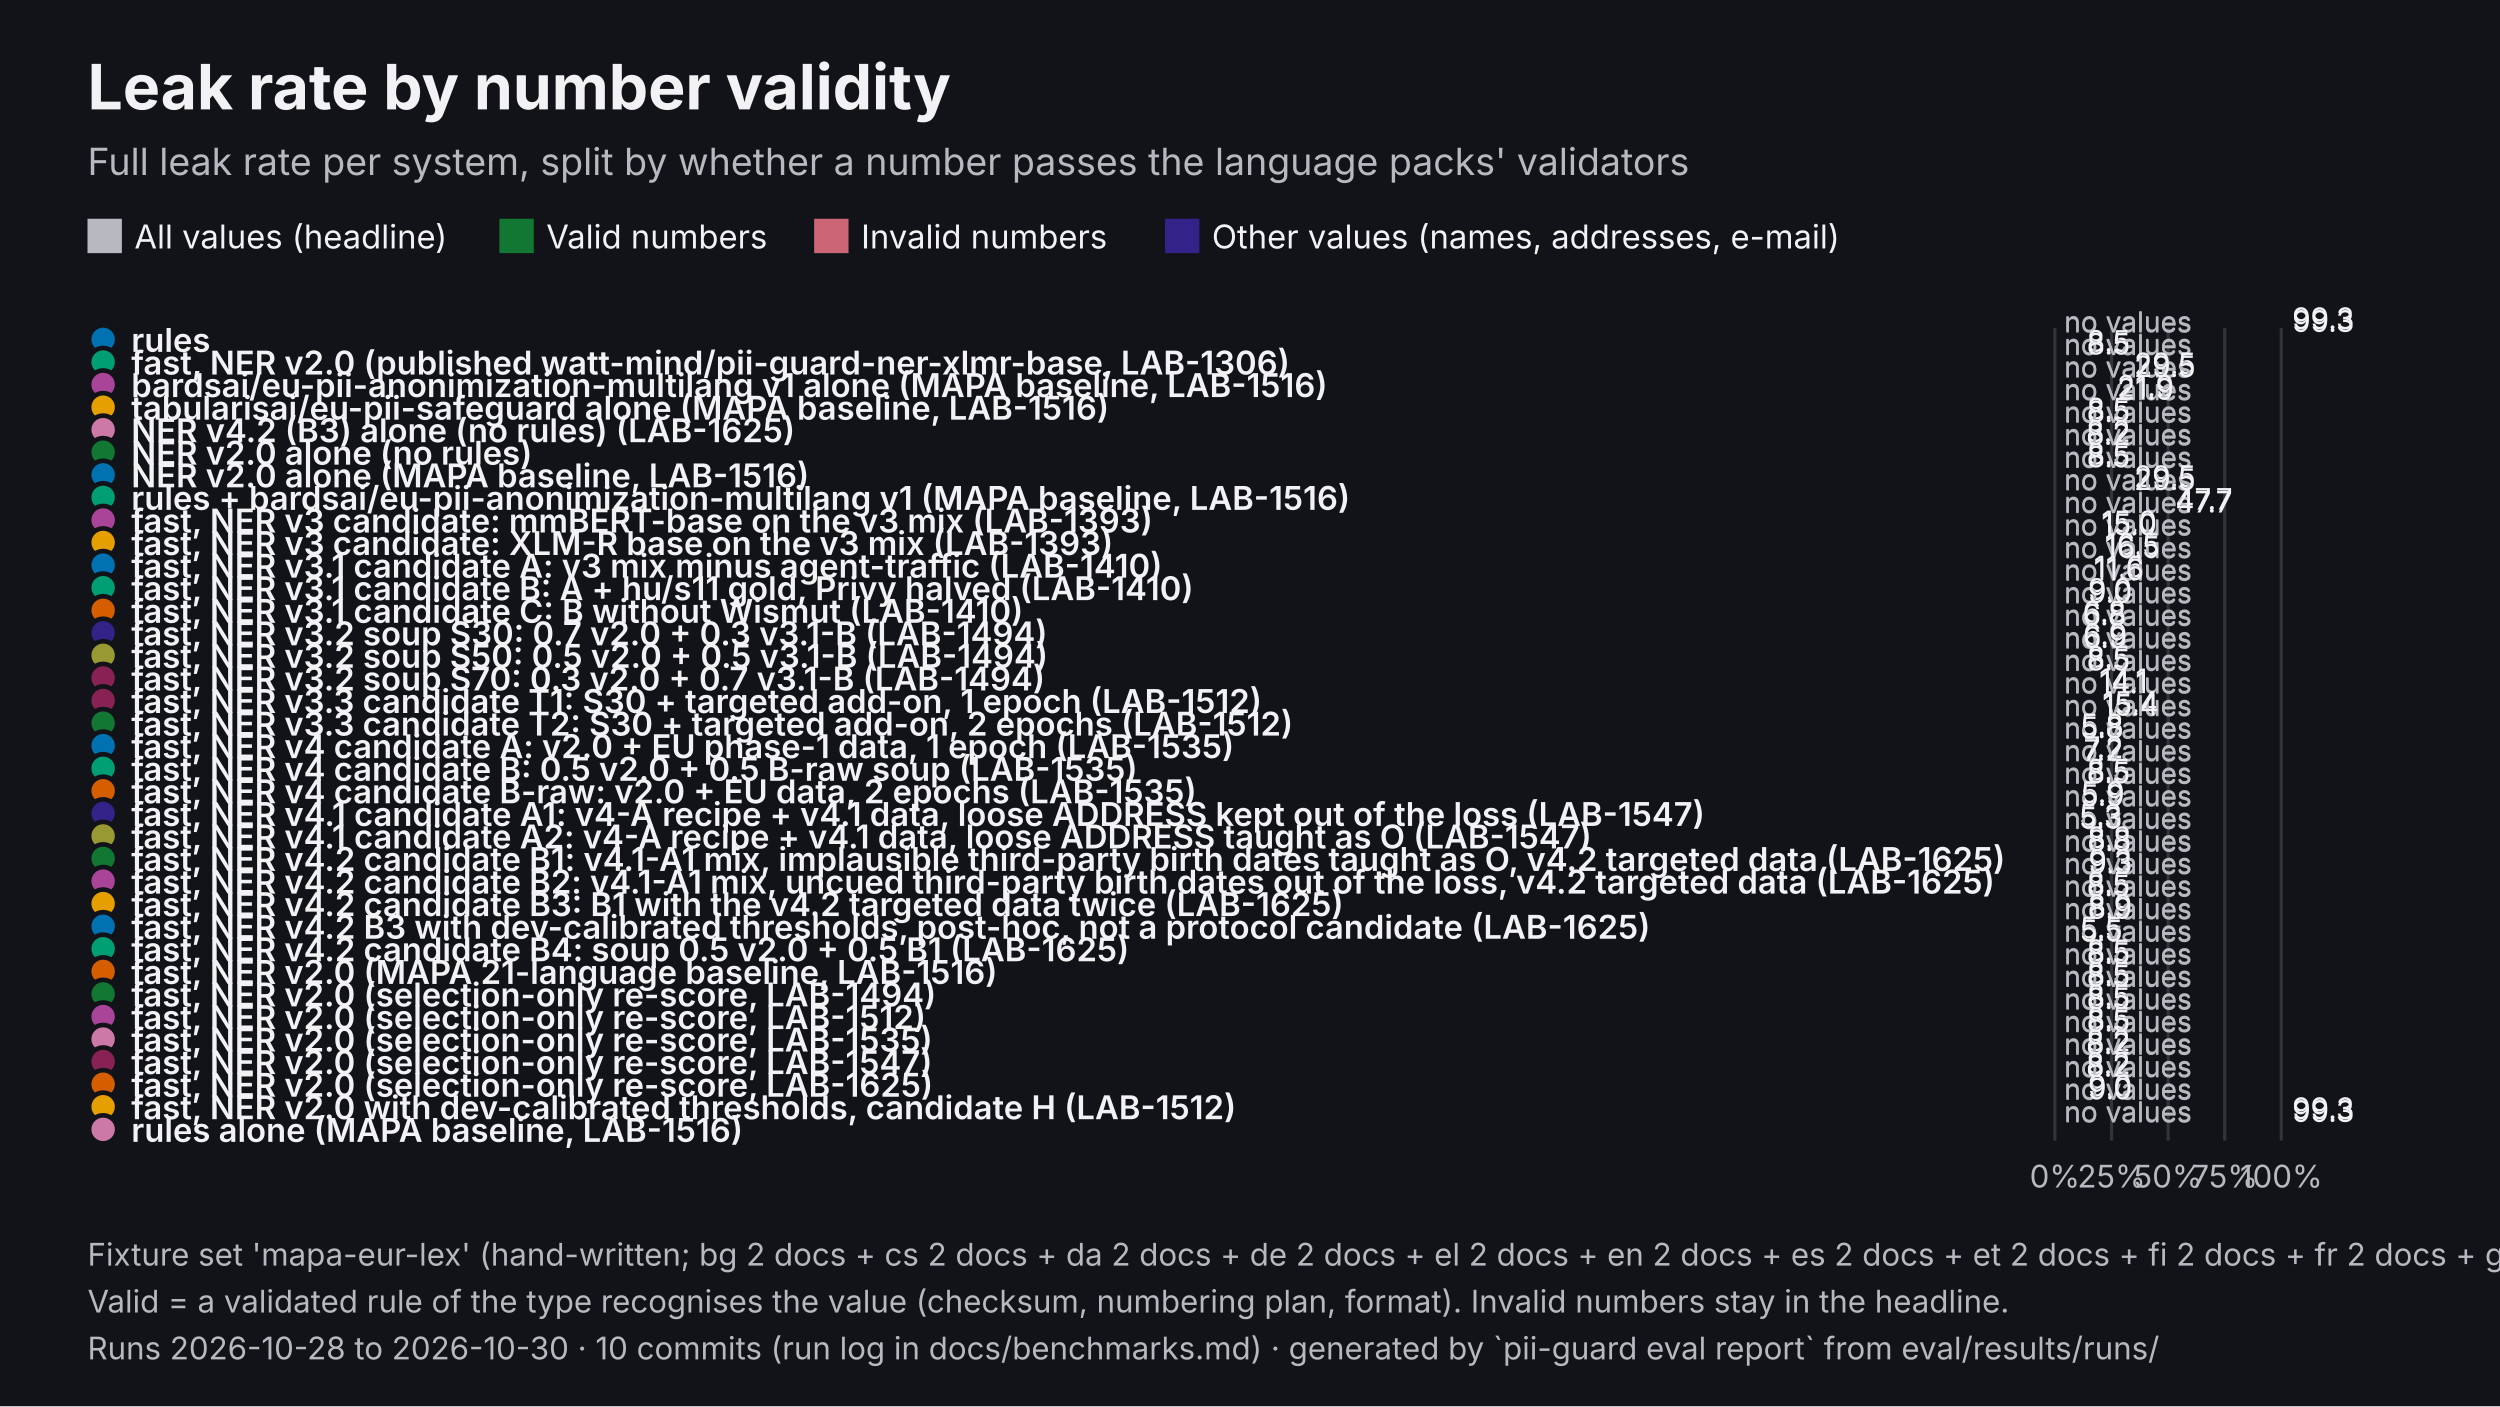
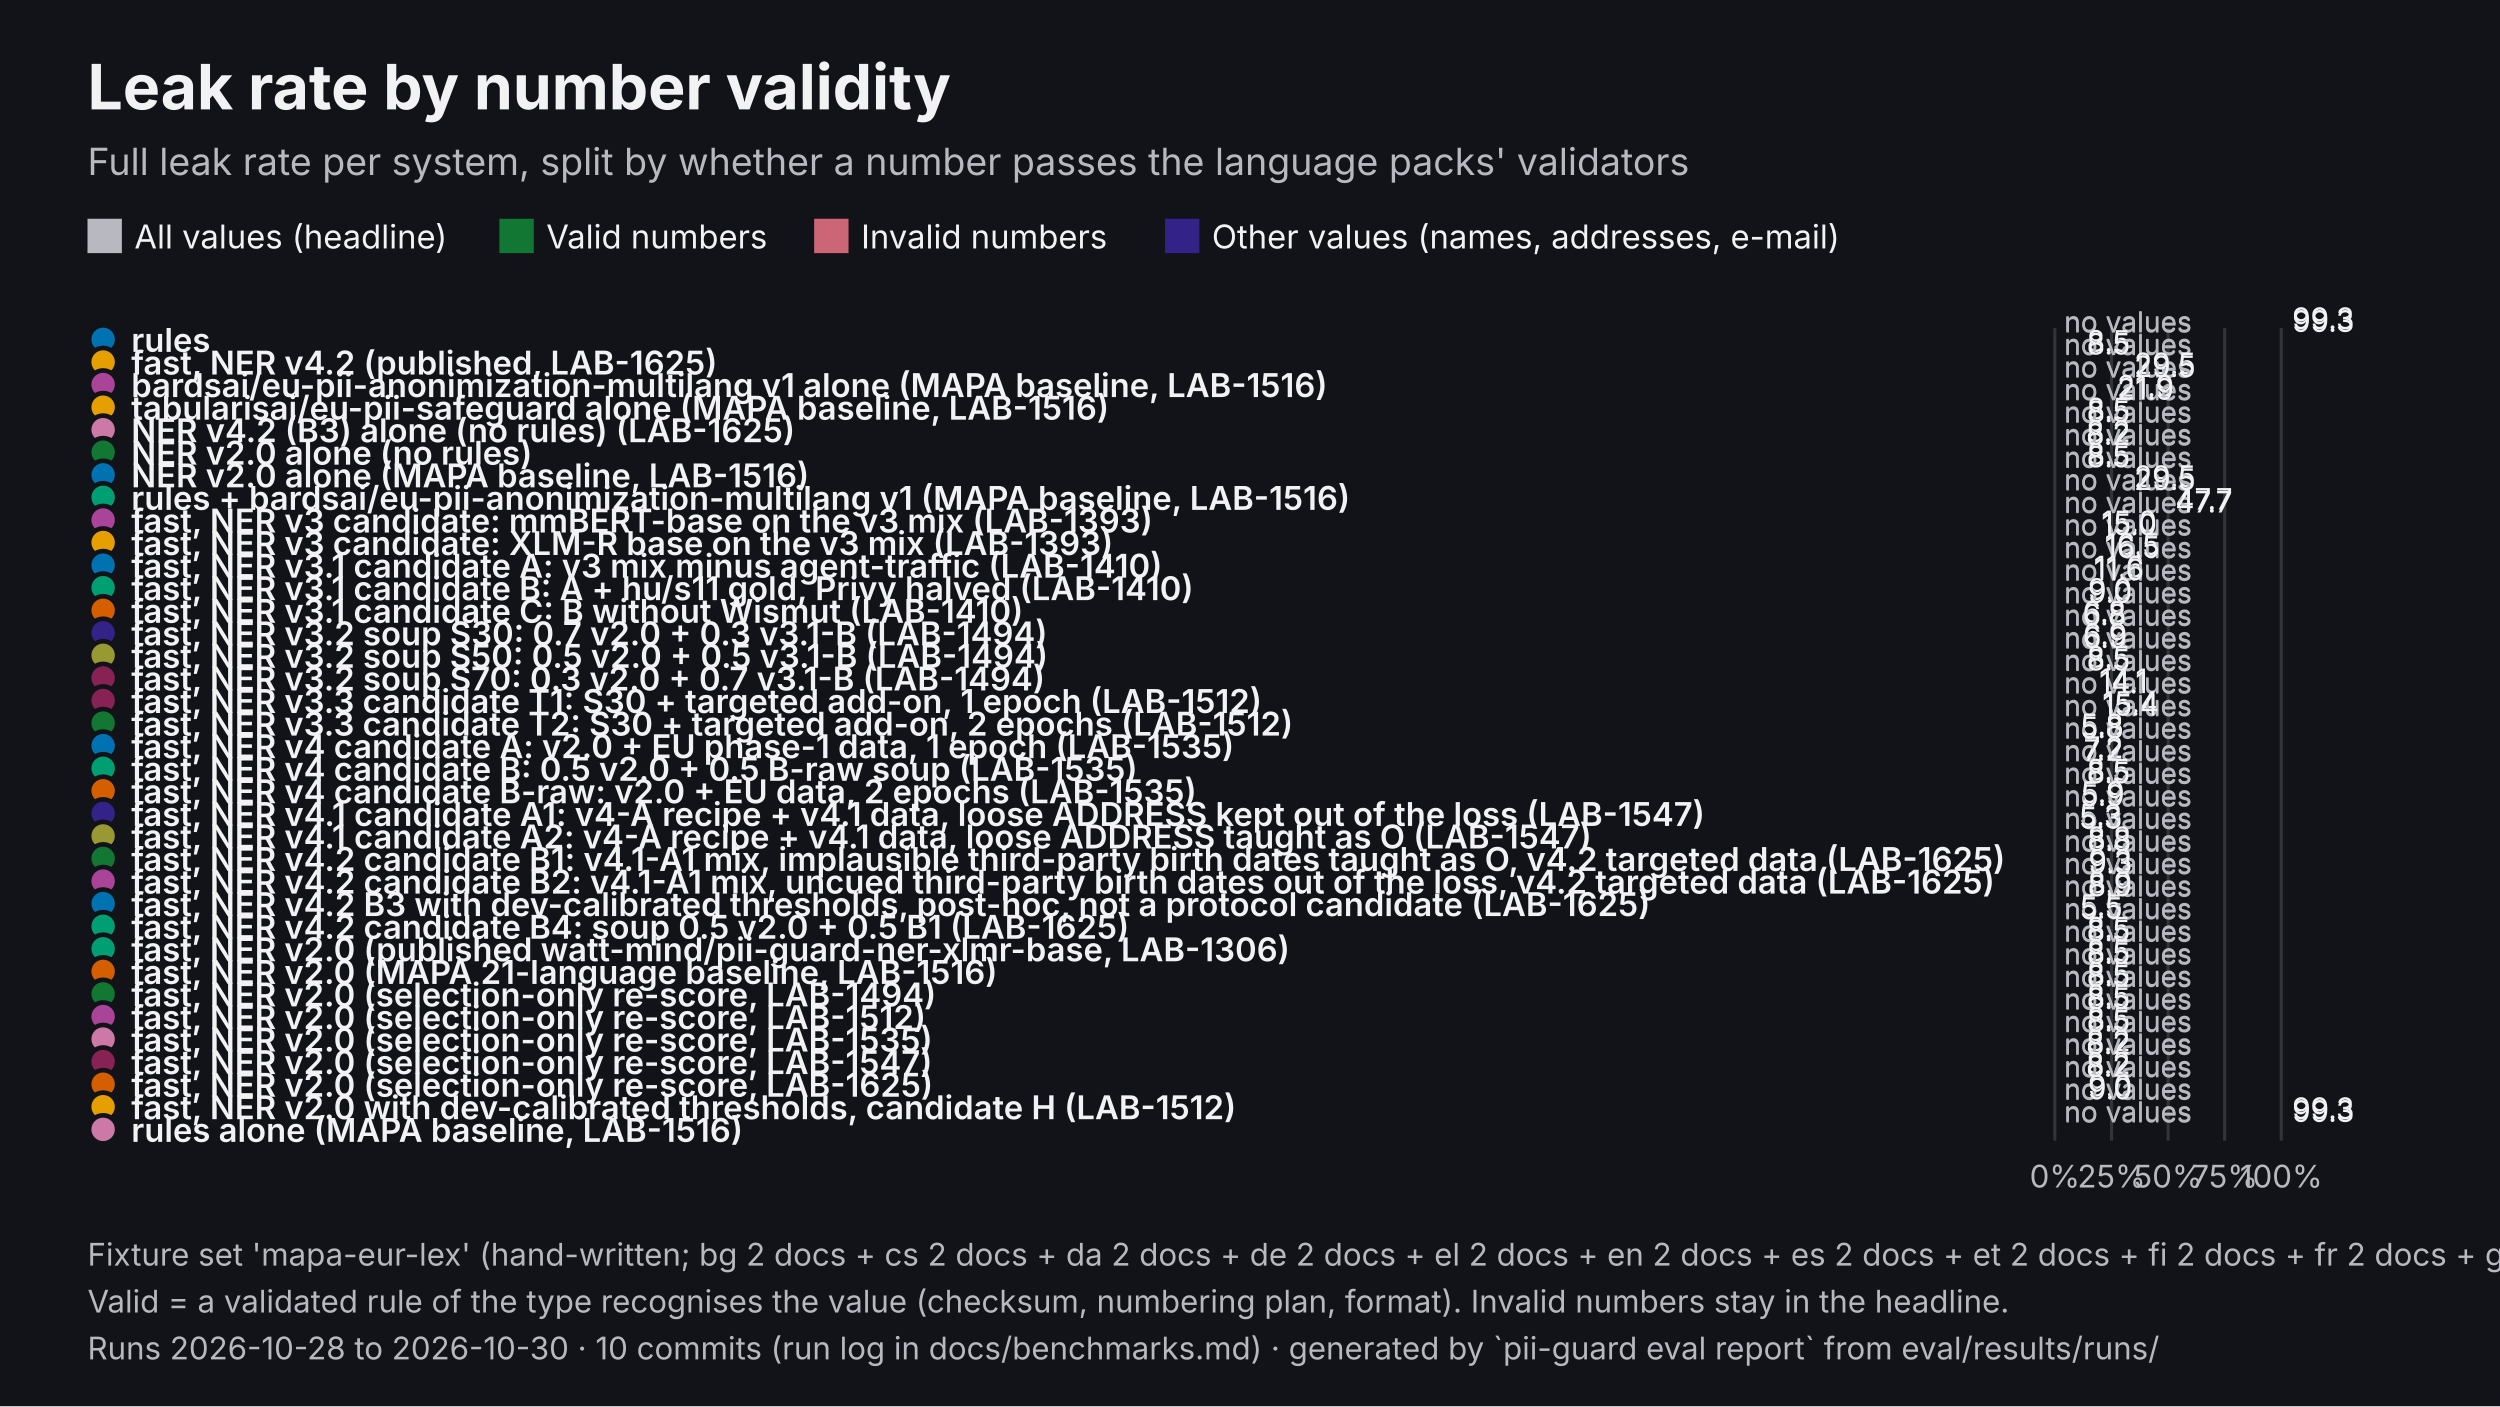
<svg xmlns="http://www.w3.org/2000/svg" viewBox="0 0 1600 900" width="1600" height="900" role="img" aria-labelledby="t d" font-family="Inter, 'Helvetica Neue', Helvetica, Arial, sans-serif">
  <rect width="1600" height="900" fill="#111318" />
  <text x="56" y="70" font-size="40" fill="#F2F2F5" font-weight="700">Leak rate by number validity</text>
  <text x="56" y="112" font-size="24" fill="#B8B8C0">Full leak rate per system, split by whether a number passes the language packs' validators</text>
  <rect x="56" y="140" width="22" height="22" fill="#B8B8C0" />
  <text x="86" y="159" font-size="21" fill="#F2F2F5">All values (headline)</text>
  <rect x="319.61" y="140" width="22" height="22" fill="#117733" />
  <text x="349.6" y="159" font-size="21" fill="#F2F2F5">Valid numbers</text>
  <rect x="521.06" y="140" width="22" height="22" fill="#CC6677" />
  <text x="551.1" y="159" font-size="21" fill="#F2F2F5">Invalid numbers</text>
  <rect x="745.61" y="140" width="22" height="22" fill="#332288" />
  <text x="775.6" y="159" font-size="21" fill="#F2F2F5">Other values (names, addresses, e-mail)</text>
  <line x1="1315.1" y1="210" x2="1315.1" y2="730" stroke="#33333A" stroke-width="2" />
  <text x="1315.1" y="760" font-size="20" fill="#B8B8C0" text-anchor="middle">0%</text>
  <line x1="1351.4" y1="210" x2="1351.4" y2="730" stroke="#33333A" stroke-width="2" />
  <text x="1351.4" y="760" font-size="20" fill="#B8B8C0" text-anchor="middle">25%</text>
  <line x1="1387.6" y1="210" x2="1387.6" y2="730" stroke="#33333A" stroke-width="2" />
  <text x="1387.6" y="760" font-size="20" fill="#B8B8C0" text-anchor="middle">50%</text>
  <line x1="1423.8" y1="210" x2="1423.8" y2="730" stroke="#33333A" stroke-width="2" />
  <text x="1423.8" y="760" font-size="20" fill="#B8B8C0" text-anchor="middle">75%</text>
  <line x1="1460" y1="210" x2="1460" y2="730" stroke="#33333A" stroke-width="2" />
  <text x="1460" y="760" font-size="20" fill="#B8B8C0" text-anchor="middle">100%</text>
  <circle cx="66" cy="217.2" r="9" fill="#0072B2" stroke="#111318" stroke-width="3" />
  <text x="84" y="225.2" font-size="21" fill="#F2F2F5" font-weight="600">rules</text>
  <rect x="1315.1" y="218" width="143.9" height="-3.4" fill="#B8B8C0" />
  <text x="1467" y="210.6" font-size="19" fill="#F2F2F5">99.3</text>
  <text x="1321.1" y="212.2" font-size="18" fill="#B8B8C0">no values</text>
  <text x="1321.1" y="212.8" font-size="18" fill="#B8B8C0">no values</text>
  <rect x="1315.1" y="219.8" width="143.9" height="-3.4" fill="#332288" />
  <text x="1467" y="212.4" font-size="19" fill="#F2F2F5">99.3</text>
-   <circle cx="66" cy="231.7" r="9" fill="#009E73" stroke="#111318" stroke-width="3" />
-   <text x="84" y="239.7" font-size="21" fill="#F2F2F5" font-weight="600">fast, NER v2.0 (published watt-mind/pii-guard-ner-xlmr-base, LAB-1306)</text>
+   <circle cx="66" cy="231.7" r="9" fill="#E69F00" stroke="#111318" stroke-width="3" />
+   <text x="84" y="239.7" font-size="21" fill="#F2F2F5" font-weight="600">fast, NER v4.2 (published, LAB-1625)</text>
  <rect x="1315.1" y="232.4" width="12.3" height="-3.4" fill="#B8B8C0" />
  <text x="1335.5" y="225.1" font-size="19" fill="#F2F2F5">8.5</text>
  <text x="1321.1" y="226.7" font-size="18" fill="#B8B8C0">no values</text>
  <text x="1321.1" y="227.3" font-size="18" fill="#B8B8C0">no values</text>
  <rect x="1315.1" y="234.3" width="12.3" height="-3.4" fill="#332288" />
  <text x="1335.5" y="226.9" font-size="19" fill="#F2F2F5">8.5</text>
  <circle cx="66" cy="246.1" r="9" fill="#AA4499" stroke="#111318" stroke-width="3" />
  <text x="84" y="254.1" font-size="21" fill="#F2F2F5" font-weight="600">bardsai/eu-pii-anonimization-multilang v1 alone (MAPA baseline, LAB-1516)</text>
  <rect x="1315.1" y="246.9" width="42.7" height="-3.4" fill="#B8B8C0" />
  <text x="1365.8" y="239.5" font-size="19" fill="#F2F2F5">29.5</text>
  <text x="1321.1" y="241.1" font-size="18" fill="#B8B8C0">no values</text>
  <text x="1321.1" y="241.7" font-size="18" fill="#B8B8C0">no values</text>
  <rect x="1315.1" y="248.7" width="42.7" height="-3.4" fill="#332288" />
  <text x="1365.8" y="241.3" font-size="19" fill="#F2F2F5">29.5</text>
  <circle cx="66" cy="260.6" r="9" fill="#E69F00" stroke="#111318" stroke-width="3" />
  <text x="84" y="268.6" font-size="21" fill="#F2F2F5" font-weight="600">tabularisai/eu-pii-safeguard alone (MAPA baseline, LAB-1516)</text>
  <rect x="1315.1" y="261.3" width="31.7" height="-3.4" fill="#B8B8C0" />
  <text x="1354.9" y="253.9" font-size="19" fill="#F2F2F5">21.9</text>
  <text x="1321.1" y="255.6" font-size="18" fill="#B8B8C0">no values</text>
  <text x="1321.1" y="256.2" font-size="18" fill="#B8B8C0">no values</text>
  <rect x="1315.1" y="263.2" width="31.7" height="-3.4" fill="#332288" />
  <text x="1354.9" y="255.8" font-size="19" fill="#F2F2F5">21.9</text>
  <circle cx="66" cy="275" r="9" fill="#CC79A7" stroke="#111318" stroke-width="3" />
  <text x="84" y="283" font-size="21" fill="#F2F2F5" font-weight="600">NER v4.2 (B3) alone (no rules) (LAB-1625)</text>
  <rect x="1315.1" y="275.8" width="12.3" height="-3.4" fill="#B8B8C0" />
  <text x="1335.5" y="268.4" font-size="19" fill="#F2F2F5">8.5</text>
  <text x="1321.1" y="270" font-size="18" fill="#B8B8C0">no values</text>
  <text x="1321.1" y="270.6" font-size="18" fill="#B8B8C0">no values</text>
  <rect x="1315.1" y="277.6" width="12.3" height="-3.4" fill="#332288" />
  <text x="1335.5" y="270.2" font-size="19" fill="#F2F2F5">8.5</text>
  <circle cx="66" cy="289.4" r="9" fill="#117733" stroke="#111318" stroke-width="3" />
  <text x="84" y="297.4" font-size="21" fill="#F2F2F5" font-weight="600">NER v2.0 alone (no rules)</text>
  <rect x="1315.1" y="290.2" width="11.9" height="-3.4" fill="#B8B8C0" />
  <text x="1335.1" y="282.8" font-size="19" fill="#F2F2F5">8.2</text>
  <text x="1321.1" y="284.4" font-size="18" fill="#B8B8C0">no values</text>
  <text x="1321.1" y="285.1" font-size="18" fill="#B8B8C0">no values</text>
  <rect x="1315.1" y="292.1" width="11.9" height="-3.4" fill="#332288" />
  <text x="1335.1" y="284.7" font-size="19" fill="#F2F2F5">8.2</text>
  <circle cx="66" cy="303.9" r="9" fill="#0072B2" stroke="#111318" stroke-width="3" />
  <text x="84" y="311.9" font-size="21" fill="#F2F2F5" font-weight="600">NER v2.0 alone (MAPA baseline, LAB-1516)</text>
  <rect x="1315.1" y="304.7" width="12.3" height="-3.4" fill="#B8B8C0" />
  <text x="1335.5" y="297.3" font-size="19" fill="#F2F2F5">8.5</text>
  <text x="1321.1" y="298.9" font-size="18" fill="#B8B8C0">no values</text>
  <text x="1321.1" y="299.5" font-size="18" fill="#B8B8C0">no values</text>
  <rect x="1315.1" y="306.5" width="12.3" height="-3.4" fill="#332288" />
  <text x="1335.5" y="299.1" font-size="19" fill="#F2F2F5">8.5</text>
  <circle cx="66" cy="318.3" r="9" fill="#009E73" stroke="#111318" stroke-width="3" />
  <text x="84" y="326.3" font-size="21" fill="#F2F2F5" font-weight="600">rules + bardsai/eu-pii-anonimization-multilang v1 (MAPA baseline, LAB-1516)</text>
  <rect x="1315.1" y="319.1" width="42.7" height="-3.4" fill="#B8B8C0" />
  <text x="1365.8" y="311.7" font-size="19" fill="#F2F2F5">29.5</text>
  <text x="1321.1" y="313.3" font-size="18" fill="#B8B8C0">no values</text>
  <text x="1321.1" y="313.9" font-size="18" fill="#B8B8C0">no values</text>
  <rect x="1315.1" y="320.9" width="42.7" height="-3.4" fill="#332288" />
  <text x="1365.8" y="313.6" font-size="19" fill="#F2F2F5">29.5</text>
  <circle cx="66" cy="332.8" r="9" fill="#AA4499" stroke="#111318" stroke-width="3" />
  <text x="84" y="340.8" font-size="21" fill="#F2F2F5" font-weight="600">fast, NER v3 candidate: mmBERT-base on the v3 mix (LAB-1393)</text>
  <rect x="1315.1" y="333.6" width="69.1" height="-3.4" fill="#B8B8C0" />
  <text x="1392.2" y="326.2" font-size="19" fill="#F2F2F5">47.7</text>
  <text x="1321.1" y="327.8" font-size="18" fill="#B8B8C0">no values</text>
  <text x="1321.1" y="328.4" font-size="18" fill="#B8B8C0">no values</text>
  <rect x="1315.1" y="335.4" width="69.1" height="-3.4" fill="#332288" />
  <text x="1392.2" y="328" font-size="19" fill="#F2F2F5">47.7</text>
  <circle cx="66" cy="347.2" r="9" fill="#E69F00" stroke="#111318" stroke-width="3" />
  <text x="84" y="355.2" font-size="21" fill="#F2F2F5" font-weight="600">fast, NER v3 candidate: XLM-R base on the v3 mix (LAB-1393)</text>
  <rect x="1315.1" y="348" width="21.7" height="-3.4" fill="#B8B8C0" />
  <text x="1344.9" y="340.6" font-size="19" fill="#F2F2F5">15.0</text>
  <text x="1321.1" y="342.2" font-size="18" fill="#B8B8C0">no values</text>
  <text x="1321.1" y="342.8" font-size="18" fill="#B8B8C0">no values</text>
  <rect x="1315.1" y="349.8" width="21.7" height="-3.4" fill="#332288" />
  <text x="1344.9" y="342.4" font-size="19" fill="#F2F2F5">15.0</text>
  <circle cx="66" cy="361.7" r="9" fill="#0072B2" stroke="#111318" stroke-width="3" />
  <text x="84" y="369.7" font-size="21" fill="#F2F2F5" font-weight="600">fast, NER v3.1 candidate A: v3 mix minus agent-traffic (LAB-1410)</text>
  <rect x="1315.1" y="362.4" width="23.9" height="-3.4" fill="#B8B8C0" />
  <text x="1347" y="355.1" font-size="19" fill="#F2F2F5">16.5</text>
  <text x="1321.1" y="356.7" font-size="18" fill="#B8B8C0">no values</text>
  <text x="1321.1" y="357.3" font-size="18" fill="#B8B8C0">no values</text>
  <rect x="1315.1" y="364.3" width="23.9" height="-3.4" fill="#332288" />
  <text x="1347" y="356.9" font-size="19" fill="#F2F2F5">16.5</text>
  <circle cx="66" cy="376.1" r="9" fill="#009E73" stroke="#111318" stroke-width="3" />
  <text x="84" y="384.1" font-size="21" fill="#F2F2F5" font-weight="600">fast, NER v3.1 candidate B: A + hu/s11 gold, Privy halved (LAB-1410)</text>
  <rect x="1315.1" y="376.9" width="16.8" height="-3.4" fill="#B8B8C0" />
  <text x="1340" y="369.5" font-size="19" fill="#F2F2F5">11.6</text>
  <text x="1321.1" y="371.1" font-size="18" fill="#B8B8C0">no values</text>
  <text x="1321.1" y="371.7" font-size="18" fill="#B8B8C0">no values</text>
  <rect x="1315.1" y="378.7" width="16.8" height="-3.4" fill="#332288" />
  <text x="1340" y="371.3" font-size="19" fill="#F2F2F5">11.6</text>
  <circle cx="66" cy="390.6" r="9" fill="#D55E00" stroke="#111318" stroke-width="3" />
  <text x="84" y="398.6" font-size="21" fill="#F2F2F5" font-weight="600">fast, NER v3.1 candidate C: B without Wismut (LAB-1410)</text>
  <rect x="1315.1" y="391.3" width="13.1" height="-3.4" fill="#B8B8C0" />
  <text x="1336.3" y="383.9" font-size="19" fill="#F2F2F5">9.0</text>
  <text x="1321.1" y="385.6" font-size="18" fill="#B8B8C0">no values</text>
  <text x="1321.1" y="386.2" font-size="18" fill="#B8B8C0">no values</text>
  <rect x="1315.1" y="393.2" width="13.1" height="-3.4" fill="#332288" />
  <text x="1336.3" y="385.8" font-size="19" fill="#F2F2F5">9.0</text>
  <circle cx="66" cy="405" r="9" fill="#332288" stroke="#111318" stroke-width="3" />
  <text x="84" y="413" font-size="21" fill="#F2F2F5" font-weight="600">fast, NER v3.2 soup S30: 0.7 v2.0 + 0.3 v3.1-B (LAB-1494)</text>
  <rect x="1315.1" y="405.8" width="9.8" height="-3.4" fill="#B8B8C0" />
  <text x="1332.9" y="398.4" font-size="19" fill="#F2F2F5">6.8</text>
  <text x="1321.1" y="400" font-size="18" fill="#B8B8C0">no values</text>
  <text x="1321.1" y="400.6" font-size="18" fill="#B8B8C0">no values</text>
  <rect x="1315.1" y="407.6" width="9.8" height="-3.4" fill="#332288" />
  <text x="1332.9" y="400.2" font-size="19" fill="#F2F2F5">6.8</text>
  <circle cx="66" cy="419.4" r="9" fill="#999933" stroke="#111318" stroke-width="3" />
  <text x="84" y="427.4" font-size="21" fill="#F2F2F5" font-weight="600">fast, NER v3.2 soup S50: 0.5 v2.0 + 0.5 v3.1-B (LAB-1494)</text>
  <rect x="1315.1" y="420.2" width="10" height="-3.4" fill="#B8B8C0" />
  <text x="1333.1" y="412.8" font-size="19" fill="#F2F2F5">6.9</text>
  <text x="1321.1" y="414.4" font-size="18" fill="#B8B8C0">no values</text>
  <text x="1321.1" y="415.1" font-size="18" fill="#B8B8C0">no values</text>
  <rect x="1315.1" y="422.1" width="10" height="-3.4" fill="#332288" />
  <text x="1333.1" y="414.7" font-size="19" fill="#F2F2F5">6.9</text>
  <circle cx="66" cy="433.9" r="9" fill="#882255" stroke="#111318" stroke-width="3" />
  <text x="84" y="441.9" font-size="21" fill="#F2F2F5" font-weight="600">fast, NER v3.2 soup S70: 0.3 v2.0 + 0.7 v3.1-B (LAB-1494)</text>
  <rect x="1315.1" y="434.7" width="12.3" height="-3.4" fill="#B8B8C0" />
  <text x="1335.5" y="427.3" font-size="19" fill="#F2F2F5">8.5</text>
  <text x="1321.1" y="428.9" font-size="18" fill="#B8B8C0">no values</text>
  <text x="1321.1" y="429.5" font-size="18" fill="#B8B8C0">no values</text>
  <rect x="1315.1" y="436.5" width="12.3" height="-3.4" fill="#332288" />
  <text x="1335.5" y="429.1" font-size="19" fill="#F2F2F5">8.5</text>
  <circle cx="66" cy="448.3" r="9" fill="#882255" stroke="#111318" stroke-width="3" />
  <text x="84" y="456.3" font-size="21" fill="#F2F2F5" font-weight="600">fast, NER v3.3 candidate T1: S30 + targeted add-on, 1 epoch (LAB-1512)</text>
  <rect x="1315.1" y="449.1" width="20.4" height="-3.4" fill="#B8B8C0" />
  <text x="1343.5" y="441.7" font-size="19" fill="#F2F2F5">14.1</text>
  <text x="1321.1" y="443.3" font-size="18" fill="#B8B8C0">no values</text>
  <text x="1321.1" y="443.9" font-size="18" fill="#B8B8C0">no values</text>
  <rect x="1315.1" y="450.9" width="20.4" height="-3.4" fill="#332288" />
  <text x="1343.5" y="443.6" font-size="19" fill="#F2F2F5">14.1</text>
  <circle cx="66" cy="462.8" r="9" fill="#117733" stroke="#111318" stroke-width="3" />
  <text x="84" y="470.8" font-size="21" fill="#F2F2F5" font-weight="600">fast, NER v3.3 candidate T2: S30 + targeted add-on, 2 epochs (LAB-1512)</text>
  <rect x="1315.1" y="463.6" width="22.3" height="-3.4" fill="#B8B8C0" />
  <text x="1345.5" y="456.2" font-size="19" fill="#F2F2F5">15.4</text>
  <text x="1321.1" y="457.8" font-size="18" fill="#B8B8C0">no values</text>
  <text x="1321.1" y="458.4" font-size="18" fill="#B8B8C0">no values</text>
  <rect x="1315.1" y="465.4" width="22.3" height="-3.4" fill="#332288" />
  <text x="1345.5" y="458" font-size="19" fill="#F2F2F5">15.4</text>
  <circle cx="66" cy="477.2" r="9" fill="#0072B2" stroke="#111318" stroke-width="3" />
  <text x="84" y="485.2" font-size="21" fill="#F2F2F5" font-weight="600">fast, NER v4 candidate A: v2.0 + EU phase-1 data, 1 epoch (LAB-1535)</text>
  <rect x="1315.1" y="478" width="8.4" height="-3.4" fill="#B8B8C0" />
  <text x="1331.6" y="470.6" font-size="19" fill="#F2F2F5">5.8</text>
  <text x="1321.1" y="472.2" font-size="18" fill="#B8B8C0">no values</text>
  <text x="1321.1" y="472.8" font-size="18" fill="#B8B8C0">no values</text>
  <rect x="1315.1" y="479.8" width="8.4" height="-3.4" fill="#332288" />
  <text x="1331.6" y="472.4" font-size="19" fill="#F2F2F5">5.8</text>
  <circle cx="66" cy="491.7" r="9" fill="#009E73" stroke="#111318" stroke-width="3" />
  <text x="84" y="499.7" font-size="21" fill="#F2F2F5" font-weight="600">fast, NER v4 candidate B: 0.5 v2.0 + 0.5 B-raw soup (LAB-1535)</text>
  <rect x="1315.1" y="492.4" width="10.4" height="-3.4" fill="#B8B8C0" />
  <text x="1333.5" y="485.1" font-size="19" fill="#F2F2F5">7.2</text>
  <text x="1321.1" y="486.7" font-size="18" fill="#B8B8C0">no values</text>
  <text x="1321.1" y="487.3" font-size="18" fill="#B8B8C0">no values</text>
  <rect x="1315.1" y="494.3" width="10.4" height="-3.4" fill="#332288" />
  <text x="1333.5" y="486.9" font-size="19" fill="#F2F2F5">7.2</text>
  <circle cx="66" cy="506.1" r="9" fill="#D55E00" stroke="#111318" stroke-width="3" />
  <text x="84" y="514.1" font-size="21" fill="#F2F2F5" font-weight="600">fast, NER v4 candidate B-raw: v2.0 + EU data, 2 epochs (LAB-1535)</text>
  <rect x="1315.1" y="506.9" width="12.3" height="-3.4" fill="#B8B8C0" />
  <text x="1335.5" y="499.5" font-size="19" fill="#F2F2F5">8.5</text>
  <text x="1321.1" y="501.1" font-size="18" fill="#B8B8C0">no values</text>
  <text x="1321.1" y="501.7" font-size="18" fill="#B8B8C0">no values</text>
  <rect x="1315.1" y="508.7" width="12.3" height="-3.4" fill="#332288" />
  <text x="1335.5" y="501.3" font-size="19" fill="#F2F2F5">8.5</text>
  <circle cx="66" cy="520.6" r="9" fill="#332288" stroke="#111318" stroke-width="3" />
  <text x="84" y="528.6" font-size="21" fill="#F2F2F5" font-weight="600">fast, NER v4.1 candidate A1: v4-A recipe + v4.1 data, loose ADDRESS kept out of the loss (LAB-1547)</text>
  <rect x="1315.1" y="521.3" width="8.6" height="-3.4" fill="#B8B8C0" />
  <text x="1331.8" y="513.9" font-size="19" fill="#F2F2F5">5.9</text>
  <text x="1321.1" y="515.6" font-size="18" fill="#B8B8C0">no values</text>
  <text x="1321.1" y="516.2" font-size="18" fill="#B8B8C0">no values</text>
  <rect x="1315.1" y="523.2" width="8.6" height="-3.4" fill="#332288" />
  <text x="1331.8" y="515.8" font-size="19" fill="#F2F2F5">5.9</text>
  <circle cx="66" cy="535" r="9" fill="#999933" stroke="#111318" stroke-width="3" />
  <text x="84" y="543" font-size="21" fill="#F2F2F5" font-weight="600">fast, NER v4.1 candidate A2: v4-A recipe + v4.1 data, loose ADDRESS taught as O (LAB-1547)</text>
  <rect x="1315.1" y="535.8" width="7.6" height="-3.4" fill="#B8B8C0" />
  <text x="1330.8" y="528.4" font-size="19" fill="#F2F2F5">5.3</text>
  <text x="1321.1" y="530" font-size="18" fill="#B8B8C0">no values</text>
  <text x="1321.1" y="530.6" font-size="18" fill="#B8B8C0">no values</text>
  <rect x="1315.1" y="537.6" width="7.6" height="-3.4" fill="#332288" />
  <text x="1330.8" y="530.2" font-size="19" fill="#F2F2F5">5.3</text>
  <circle cx="66" cy="549.4" r="9" fill="#117733" stroke="#111318" stroke-width="3" />
  <text x="84" y="557.4" font-size="21" fill="#F2F2F5" font-weight="600">fast, NER v4.2 candidate B1: v4.1-A1 mix, implausible third-party birth dates taught as O, v4.2 targeted data (LAB-1625)</text>
  <rect x="1315.1" y="550.2" width="12.7" height="-3.4" fill="#B8B8C0" />
  <text x="1335.9" y="542.8" font-size="19" fill="#F2F2F5">8.8</text>
  <text x="1321.1" y="544.4" font-size="18" fill="#B8B8C0">no values</text>
  <text x="1321.1" y="545.1" font-size="18" fill="#B8B8C0">no values</text>
  <rect x="1315.1" y="552.1" width="12.7" height="-3.4" fill="#332288" />
  <text x="1335.9" y="544.7" font-size="19" fill="#F2F2F5">8.8</text>
  <circle cx="66" cy="563.9" r="9" fill="#AA4499" stroke="#111318" stroke-width="3" />
  <text x="84" y="571.9" font-size="21" fill="#F2F2F5" font-weight="600">fast, NER v4.2 candidate B2: v4.1-A1 mix, uncued third-party birth dates out of the loss, v4.2 targeted data (LAB-1625)</text>
  <rect x="1315.1" y="564.7" width="13.5" height="-3.4" fill="#B8B8C0" />
  <text x="1336.6" y="557.3" font-size="19" fill="#F2F2F5">9.3</text>
  <text x="1321.1" y="558.9" font-size="18" fill="#B8B8C0">no values</text>
  <text x="1321.1" y="559.5" font-size="18" fill="#B8B8C0">no values</text>
  <rect x="1315.1" y="566.5" width="13.5" height="-3.4" fill="#332288" />
  <text x="1336.6" y="559.1" font-size="19" fill="#F2F2F5">9.3</text>
-   <circle cx="66" cy="578.3" r="9" fill="#E69F00" stroke="#111318" stroke-width="3" />
-   <text x="84" y="586.3" font-size="21" fill="#F2F2F5" font-weight="600">fast, NER v4.2 candidate B3: B1 with the v4.2 targeted data twice (LAB-1625)</text>
-   <rect x="1315.1" y="579.1" width="12.3" height="-3.4" fill="#B8B8C0" />
-   <text x="1335.5" y="571.7" font-size="19" fill="#F2F2F5">8.5</text>
+   <circle cx="66" cy="578.3" r="9" fill="#0072B2" stroke="#111318" stroke-width="3" />
+   <text x="84" y="586.3" font-size="21" fill="#F2F2F5" font-weight="600">fast, NER v4.2 B3 with dev-calibrated thresholds, post-hoc, not a protocol candidate (LAB-1625)</text>
+   <rect x="1315.1" y="579.1" width="12.9" height="-3.4" fill="#B8B8C0" />
+   <text x="1336.1" y="571.7" font-size="19" fill="#F2F2F5">8.9</text>
  <text x="1321.1" y="573.3" font-size="18" fill="#B8B8C0">no values</text>
  <text x="1321.1" y="573.9" font-size="18" fill="#B8B8C0">no values</text>
-   <rect x="1315.1" y="580.9" width="12.3" height="-3.4" fill="#332288" />
-   <text x="1335.5" y="573.6" font-size="19" fill="#F2F2F5">8.5</text>
-   <circle cx="66" cy="592.8" r="9" fill="#0072B2" stroke="#111318" stroke-width="3" />
-   <text x="84" y="600.8" font-size="21" fill="#F2F2F5" font-weight="600">fast, NER v4.2 B3 with dev-calibrated thresholds, post-hoc, not a protocol candidate (LAB-1625)</text>
-   <rect x="1315.1" y="593.6" width="12.9" height="-3.4" fill="#B8B8C0" />
-   <text x="1336.1" y="586.2" font-size="19" fill="#F2F2F5">8.9</text>
+   <rect x="1315.1" y="580.9" width="12.9" height="-3.4" fill="#332288" />
+   <text x="1336.1" y="573.6" font-size="19" fill="#F2F2F5">8.9</text>
+   <circle cx="66" cy="592.8" r="9" fill="#009E73" stroke="#111318" stroke-width="3" />
+   <text x="84" y="600.8" font-size="21" fill="#F2F2F5" font-weight="600">fast, NER v4.2 candidate B4: soup 0.5 v2.0 + 0.5 B1 (LAB-1625)</text>
+   <rect x="1315.1" y="593.6" width="8" height="-3.4" fill="#B8B8C0" />
+   <text x="1331.2" y="586.2" font-size="19" fill="#F2F2F5">5.5</text>
  <text x="1321.1" y="587.8" font-size="18" fill="#B8B8C0">no values</text>
  <text x="1321.1" y="588.4" font-size="18" fill="#B8B8C0">no values</text>
-   <rect x="1315.1" y="595.4" width="12.9" height="-3.4" fill="#332288" />
-   <text x="1336.1" y="588" font-size="19" fill="#F2F2F5">8.9</text>
+   <rect x="1315.1" y="595.4" width="8" height="-3.4" fill="#332288" />
+   <text x="1331.2" y="588" font-size="19" fill="#F2F2F5">5.5</text>
  <circle cx="66" cy="607.2" r="9" fill="#009E73" stroke="#111318" stroke-width="3" />
-   <text x="84" y="615.2" font-size="21" fill="#F2F2F5" font-weight="600">fast, NER v4.2 candidate B4: soup 0.5 v2.0 + 0.5 B1 (LAB-1625)</text>
-   <rect x="1315.1" y="608" width="8" height="-3.4" fill="#B8B8C0" />
-   <text x="1331.2" y="600.6" font-size="19" fill="#F2F2F5">5.5</text>
+   <text x="84" y="615.2" font-size="21" fill="#F2F2F5" font-weight="600">fast, NER v2.0 (published watt-mind/pii-guard-ner-xlmr-base, LAB-1306)</text>
+   <rect x="1315.1" y="608" width="12.3" height="-3.4" fill="#B8B8C0" />
+   <text x="1335.5" y="600.6" font-size="19" fill="#F2F2F5">8.5</text>
  <text x="1321.1" y="602.2" font-size="18" fill="#B8B8C0">no values</text>
  <text x="1321.1" y="602.8" font-size="18" fill="#B8B8C0">no values</text>
-   <rect x="1315.1" y="609.8" width="8" height="-3.4" fill="#332288" />
-   <text x="1331.2" y="602.4" font-size="19" fill="#F2F2F5">5.5</text>
+   <rect x="1315.1" y="609.8" width="12.3" height="-3.4" fill="#332288" />
+   <text x="1335.5" y="602.4" font-size="19" fill="#F2F2F5">8.5</text>
  <circle cx="66" cy="621.7" r="9" fill="#D55E00" stroke="#111318" stroke-width="3" />
  <text x="84" y="629.7" font-size="21" fill="#F2F2F5" font-weight="600">fast, NER v2.0 (MAPA 21-language baseline, LAB-1516)</text>
  <rect x="1315.1" y="622.4" width="12.3" height="-3.4" fill="#B8B8C0" />
  <text x="1335.5" y="615.1" font-size="19" fill="#F2F2F5">8.5</text>
  <text x="1321.1" y="616.7" font-size="18" fill="#B8B8C0">no values</text>
  <text x="1321.1" y="617.3" font-size="18" fill="#B8B8C0">no values</text>
  <rect x="1315.1" y="624.3" width="12.3" height="-3.4" fill="#332288" />
  <text x="1335.5" y="616.9" font-size="19" fill="#F2F2F5">8.5</text>
  <circle cx="66" cy="636.1" r="9" fill="#117733" stroke="#111318" stroke-width="3" />
  <text x="84" y="644.1" font-size="21" fill="#F2F2F5" font-weight="600">fast, NER v2.0 (selection-only re-score, LAB-1494)</text>
  <rect x="1315.1" y="636.9" width="12.3" height="-3.4" fill="#B8B8C0" />
  <text x="1335.5" y="629.5" font-size="19" fill="#F2F2F5">8.5</text>
  <text x="1321.1" y="631.1" font-size="18" fill="#B8B8C0">no values</text>
  <text x="1321.1" y="631.7" font-size="18" fill="#B8B8C0">no values</text>
  <rect x="1315.1" y="638.7" width="12.3" height="-3.4" fill="#332288" />
  <text x="1335.5" y="631.3" font-size="19" fill="#F2F2F5">8.5</text>
  <circle cx="66" cy="650.6" r="9" fill="#AA4499" stroke="#111318" stroke-width="3" />
  <text x="84" y="658.6" font-size="21" fill="#F2F2F5" font-weight="600">fast, NER v2.0 (selection-only re-score, LAB-1512)</text>
  <rect x="1315.1" y="651.3" width="12.3" height="-3.4" fill="#B8B8C0" />
  <text x="1335.5" y="643.9" font-size="19" fill="#F2F2F5">8.5</text>
  <text x="1321.1" y="645.6" font-size="18" fill="#B8B8C0">no values</text>
  <text x="1321.1" y="646.2" font-size="18" fill="#B8B8C0">no values</text>
  <rect x="1315.1" y="653.2" width="12.3" height="-3.4" fill="#332288" />
  <text x="1335.5" y="645.8" font-size="19" fill="#F2F2F5">8.5</text>
  <circle cx="66" cy="665" r="9" fill="#CC79A7" stroke="#111318" stroke-width="3" />
  <text x="84" y="673" font-size="21" fill="#F2F2F5" font-weight="600">fast, NER v2.0 (selection-only re-score, LAB-1535)</text>
  <rect x="1315.1" y="665.8" width="12.3" height="-3.4" fill="#B8B8C0" />
  <text x="1335.5" y="658.4" font-size="19" fill="#F2F2F5">8.5</text>
  <text x="1321.1" y="660" font-size="18" fill="#B8B8C0">no values</text>
  <text x="1321.1" y="660.6" font-size="18" fill="#B8B8C0">no values</text>
  <rect x="1315.1" y="667.6" width="12.3" height="-3.4" fill="#332288" />
  <text x="1335.5" y="660.2" font-size="19" fill="#F2F2F5">8.5</text>
  <circle cx="66" cy="679.4" r="9" fill="#882255" stroke="#111318" stroke-width="3" />
  <text x="84" y="687.4" font-size="21" fill="#F2F2F5" font-weight="600">fast, NER v2.0 (selection-only re-score, LAB-1547)</text>
  <rect x="1315.1" y="680.2" width="11.9" height="-3.4" fill="#B8B8C0" />
  <text x="1335.1" y="672.8" font-size="19" fill="#F2F2F5">8.2</text>
  <text x="1321.1" y="674.4" font-size="18" fill="#B8B8C0">no values</text>
  <text x="1321.1" y="675.1" font-size="18" fill="#B8B8C0">no values</text>
  <rect x="1315.1" y="682.1" width="11.9" height="-3.4" fill="#332288" />
  <text x="1335.1" y="674.7" font-size="19" fill="#F2F2F5">8.2</text>
  <circle cx="66" cy="693.9" r="9" fill="#D55E00" stroke="#111318" stroke-width="3" />
  <text x="84" y="701.9" font-size="21" fill="#F2F2F5" font-weight="600">fast, NER v2.0 (selection-only re-score, LAB-1625)</text>
  <rect x="1315.1" y="694.7" width="11.9" height="-3.4" fill="#B8B8C0" />
  <text x="1335.1" y="687.3" font-size="19" fill="#F2F2F5">8.2</text>
  <text x="1321.1" y="688.9" font-size="18" fill="#B8B8C0">no values</text>
  <text x="1321.1" y="689.5" font-size="18" fill="#B8B8C0">no values</text>
  <rect x="1315.1" y="696.5" width="11.9" height="-3.4" fill="#332288" />
  <text x="1335.1" y="689.1" font-size="19" fill="#F2F2F5">8.2</text>
  <circle cx="66" cy="708.3" r="9" fill="#E69F00" stroke="#111318" stroke-width="3" />
  <text x="84" y="716.3" font-size="21" fill="#F2F2F5" font-weight="600">fast, NER v2.0 with dev-calibrated thresholds, candidate H (LAB-1512)</text>
  <rect x="1315.1" y="709.1" width="13.1" height="-3.4" fill="#B8B8C0" />
  <text x="1336.3" y="701.7" font-size="19" fill="#F2F2F5">9.0</text>
  <text x="1321.1" y="703.3" font-size="18" fill="#B8B8C0">no values</text>
  <text x="1321.1" y="703.9" font-size="18" fill="#B8B8C0">no values</text>
  <rect x="1315.1" y="710.9" width="13.1" height="-3.4" fill="#332288" />
  <text x="1336.3" y="703.6" font-size="19" fill="#F2F2F5">9.0</text>
  <circle cx="66" cy="722.8" r="9" fill="#CC79A7" stroke="#111318" stroke-width="3" />
  <text x="84" y="730.8" font-size="21" fill="#F2F2F5" font-weight="600">rules alone (MAPA baseline, LAB-1516)</text>
  <rect x="1315.1" y="723.6" width="143.9" height="-3.4" fill="#B8B8C0" />
  <text x="1467" y="716.2" font-size="19" fill="#F2F2F5">99.3</text>
  <text x="1321.1" y="717.8" font-size="18" fill="#B8B8C0">no values</text>
  <text x="1321.1" y="718.4" font-size="18" fill="#B8B8C0">no values</text>
  <rect x="1315.1" y="725.4" width="143.9" height="-3.4" fill="#332288" />
  <text x="1467" y="718" font-size="19" fill="#F2F2F5">99.3</text>
  <text x="56" y="810" font-size="20" fill="#B8B8C0">Fixture set 'mapa-eur-lex' (hand-written; bg 2 docs + cs 2 docs + da 2 docs + de 2 docs + el 2 docs + en 2 docs + es 2 docs + et 2 docs + fi 2 docs + fr 2 docs + ga 2 docs + hu 2 docs + it 2 docs + lt 2 docs + lv 2 docs + mt 2 docs + nl 2 docs + pt 2 docs + ro 2 docs + sk 2 docs + sv 2 docs), bg + cs + da + de + el + en + es + et + fi + fr + ga + hu + it + lt + lv + mt + nl + pt + ro + sk + sv pooled (micro-averaged).</text>
  <text x="56" y="840" font-size="20" fill="#B8B8C0">Valid = a validated rule of the type recognises the value (checksum, numbering plan, format). Invalid numbers stay in the headline.</text>
  <text x="56" y="870" font-size="20" fill="#B8B8C0">Runs 2026-10-28 to 2026-10-30 · 10 commits (run log in docs/benchmarks.md) · generated by `pii-guard eval report` from eval/results/runs/</text>
</svg>
